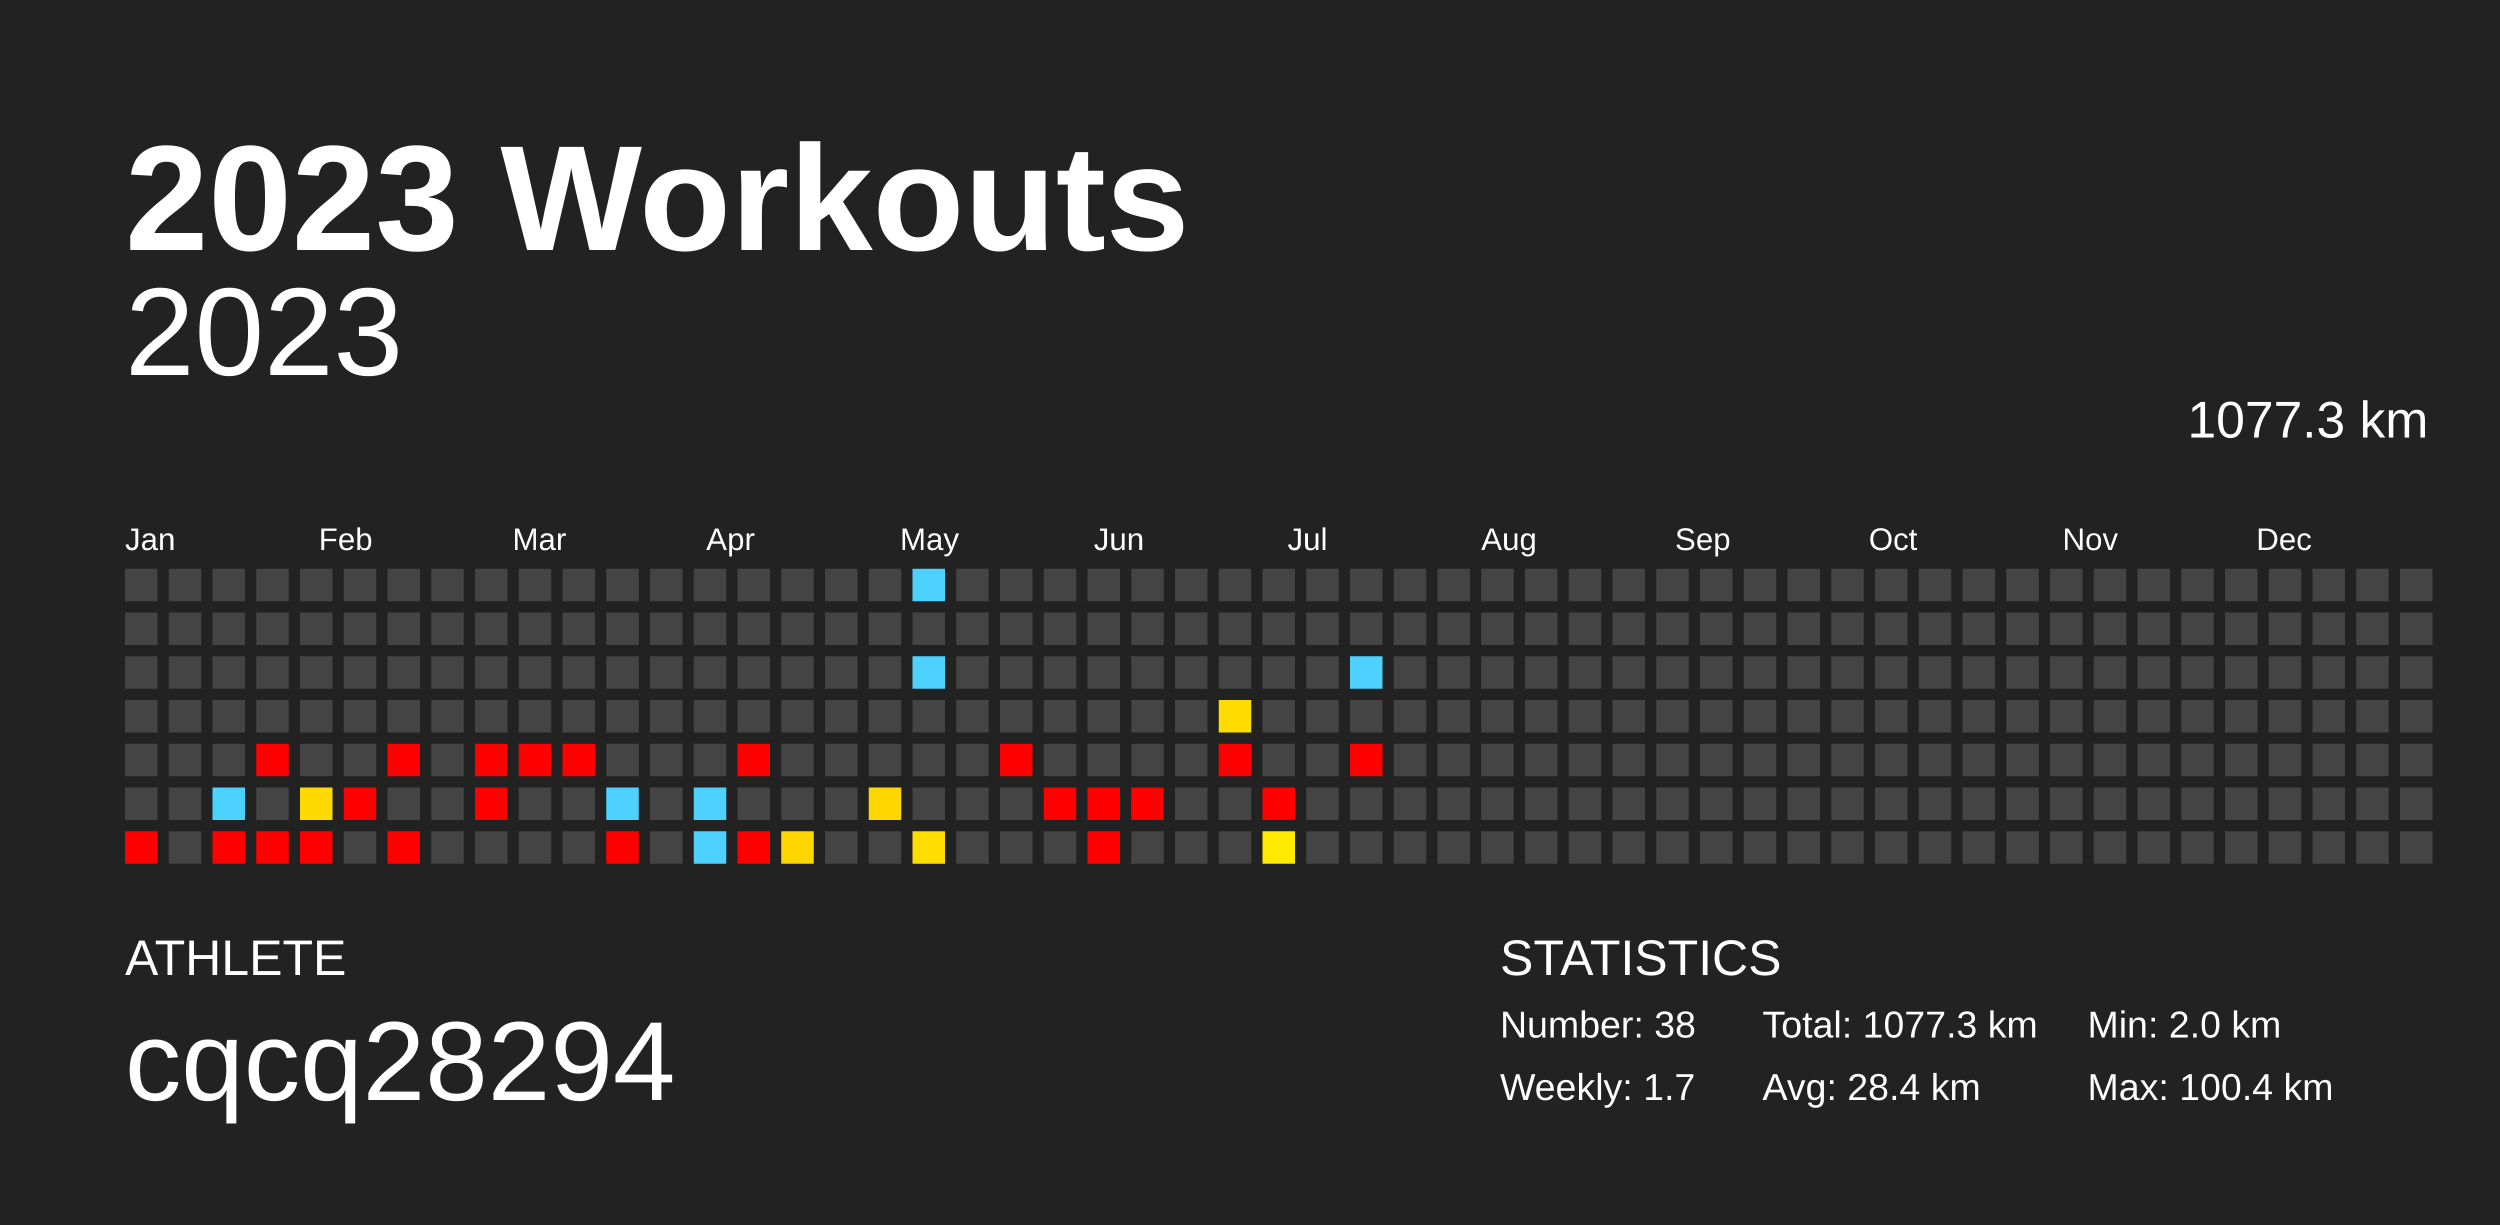
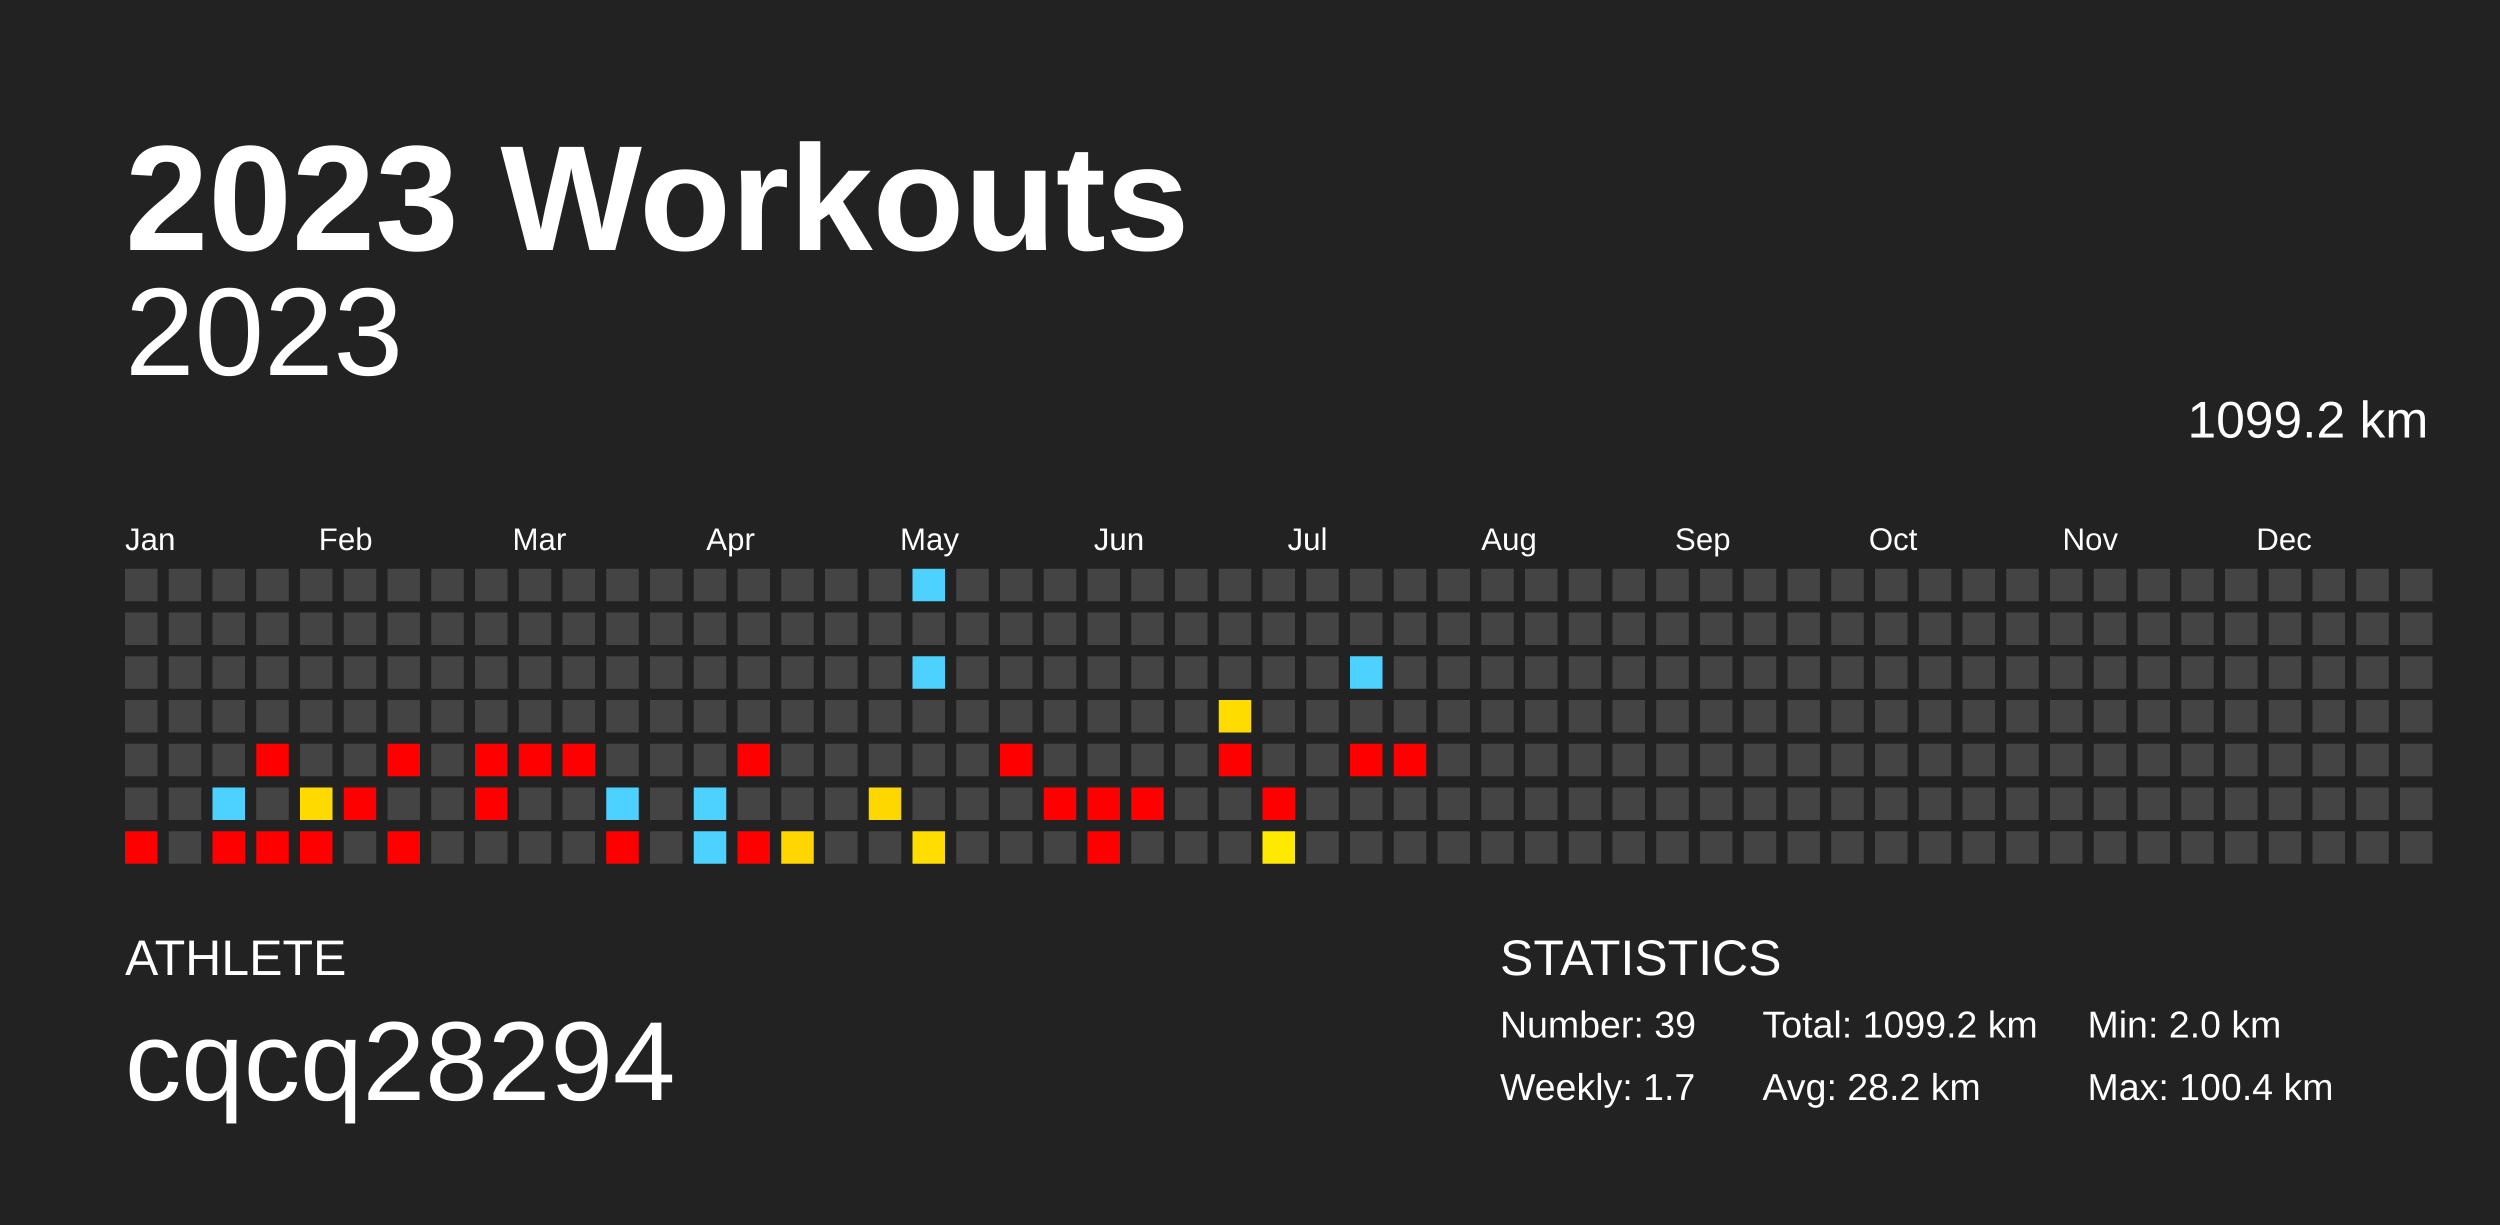
<svg xmlns="http://www.w3.org/2000/svg" baseProfile="full" height="98mm" version="1.1" viewBox="0,0,200,98" width="200mm">
  <defs />
  <rect fill="#222222" height="98" width="200" x="0" y="0" />
  <text fill="#FFFFFF" style="font-size:12px; font-family:Arial; font-weight:bold;" x="10" y="20">2023 Workouts</text>
  <text fill="#FFFFFF" style="font-size:4px; font-family:Arial" x="10" y="78">ATHLETE</text>
  <text fill="#FFFFFF" style="font-size:9px; font-family:Arial" x="10" y="88">cqcq28294</text>
  <text fill="#FFFFFF" style="font-size:4px; font-family:Arial" x="120" y="78">STATISTICS</text>
-   <text fill="#FFFFFF" style="font-size:3px; font-family:Arial" x="120" y="83">Number: 38</text>
+   <text fill="#FFFFFF" style="font-size:3px; font-family:Arial" x="120" y="83">Number: 39</text>
  <text fill="#FFFFFF" style="font-size:3px; font-family:Arial" x="120" y="88">Weekly: 1.7</text>
-   <text fill="#FFFFFF" style="font-size:3px; font-family:Arial" x="141" y="83">Total: 1077.3 km</text>
-   <text fill="#FFFFFF" style="font-size:3px; font-family:Arial" x="141" y="88">Avg: 28.4 km</text>
+   <text fill="#FFFFFF" style="font-size:3px; font-family:Arial" x="141" y="83">Total: 1099.2 km</text>
+   <text fill="#FFFFFF" style="font-size:3px; font-family:Arial" x="141" y="88">Avg: 28.2 km</text>
  <text fill="#FFFFFF" style="font-size:3px; font-family:Arial" x="167" y="83">Min: 2.0 km</text>
  <text fill="#FFFFFF" style="font-size:3px; font-family:Arial" x="167" y="88">Max: 100.4 km</text>
  <text alignment-baseline="hanging" fill="#FFFFFF" style="font-size:10.0px; font-family:Arial;" x="10" y="30">2023</text>
-   <text alignment-baseline="hanging" fill="#FFFFFF" style="font-size:4.125px; font-family:Arial;" x="175" y="35">1077.3 km</text>
+   <text alignment-baseline="hanging" fill="#FFFFFF" style="font-size:4.125px; font-family:Arial;" x="175" y="35">1099.2 km</text>
  <text fill="#FFFFFF" style="font-size:2.5px; font-family:Arial" x="10.0" y="44">Jan</text>
  <text fill="#FFFFFF" style="font-size:2.5px; font-family:Arial" x="25.5" y="44">Feb</text>
  <text fill="#FFFFFF" style="font-size:2.5px; font-family:Arial" x="41.0" y="44">Mar</text>
  <text fill="#FFFFFF" style="font-size:2.5px; font-family:Arial" x="56.5" y="44">Apr</text>
  <text fill="#FFFFFF" style="font-size:2.5px; font-family:Arial" x="72.0" y="44">May</text>
  <text fill="#FFFFFF" style="font-size:2.5px; font-family:Arial" x="87.5" y="44">Jun</text>
  <text fill="#FFFFFF" style="font-size:2.5px; font-family:Arial" x="103.0" y="44">Jul</text>
  <text fill="#FFFFFF" style="font-size:2.5px; font-family:Arial" x="118.5" y="44">Aug</text>
  <text fill="#FFFFFF" style="font-size:2.5px; font-family:Arial" x="134.0" y="44">Sep</text>
  <text fill="#FFFFFF" style="font-size:2.5px; font-family:Arial" x="149.5" y="44">Oct</text>
  <text fill="#FFFFFF" style="font-size:2.5px; font-family:Arial" x="165.0" y="44">Nov</text>
  <text fill="#FFFFFF" style="font-size:2.5px; font-family:Arial" x="180.5" y="44">Dec</text>
  <rect fill="#444444" height="2.6" width="2.6" x="10.0" y="45.5" />
  <rect fill="#444444" height="2.6" width="2.6" x="10.0" y="49.0" />
  <rect fill="#444444" height="2.6" width="2.6" x="10.0" y="52.5" />
  <rect fill="#444444" height="2.6" width="2.6" x="10.0" y="56.0" />
  <rect fill="#444444" height="2.6" width="2.6" x="10.0" y="59.5" />
  <rect fill="#444444" height="2.6" width="2.6" x="10.0" y="63.0" />
  <rect fill="red" height="2.6" width="2.6" x="10.0" y="66.5" />
  <rect fill="#444444" height="2.6" width="2.6" x="13.5" y="45.5" />
  <rect fill="#444444" height="2.6" width="2.6" x="13.5" y="49.0" />
  <rect fill="#444444" height="2.6" width="2.6" x="13.5" y="52.5" />
  <rect fill="#444444" height="2.6" width="2.6" x="13.5" y="56.0" />
  <rect fill="#444444" height="2.6" width="2.6" x="13.5" y="59.5" />
  <rect fill="#444444" height="2.6" width="2.6" x="13.5" y="63.0" />
  <rect fill="#444444" height="2.6" width="2.6" x="13.5" y="66.5" />
  <rect fill="#444444" height="2.6" width="2.6" x="17.0" y="45.5" />
  <rect fill="#444444" height="2.6" width="2.6" x="17.0" y="49.0" />
  <rect fill="#444444" height="2.6" width="2.6" x="17.0" y="52.5" />
  <rect fill="#444444" height="2.6" width="2.6" x="17.0" y="56.0" />
  <rect fill="#444444" height="2.6" width="2.6" x="17.0" y="59.5" />
  <rect fill="#4dd2ff" height="2.6" width="2.6" x="17.0" y="63.0" />
  <rect fill="red" height="2.6" width="2.6" x="17.0" y="66.5" />
  <rect fill="#444444" height="2.6" width="2.6" x="20.5" y="45.5" />
  <rect fill="#444444" height="2.6" width="2.6" x="20.5" y="49.0" />
  <rect fill="#444444" height="2.6" width="2.6" x="20.5" y="52.5" />
  <rect fill="#444444" height="2.6" width="2.6" x="20.5" y="56.0" />
  <rect fill="red" height="2.6" width="2.6" x="20.5" y="59.5" />
  <rect fill="#444444" height="2.6" width="2.6" x="20.5" y="63.0" />
  <rect fill="red" height="2.6" width="2.6" x="20.5" y="66.5" />
  <rect fill="#444444" height="2.6" width="2.6" x="24.0" y="45.5" />
  <rect fill="#444444" height="2.6" width="2.6" x="24.0" y="49.0" />
  <rect fill="#444444" height="2.6" width="2.6" x="24.0" y="52.5" />
  <rect fill="#444444" height="2.6" width="2.6" x="24.0" y="56.0" />
  <rect fill="#444444" height="2.6" width="2.6" x="24.0" y="59.5" />
  <rect fill="#ffda00" height="2.6" width="2.6" x="24.0" y="63.0" />
  <rect fill="red" height="2.6" width="2.6" x="24.0" y="66.5" />
  <rect fill="#444444" height="2.6" width="2.6" x="27.5" y="45.5" />
  <rect fill="#444444" height="2.6" width="2.6" x="27.5" y="49.0" />
  <rect fill="#444444" height="2.6" width="2.6" x="27.5" y="52.5" />
  <rect fill="#444444" height="2.6" width="2.6" x="27.5" y="56.0" />
  <rect fill="#444444" height="2.6" width="2.6" x="27.5" y="59.5" />
  <rect fill="red" height="2.6" width="2.6" x="27.5" y="63.0" />
  <rect fill="#444444" height="2.6" width="2.6" x="27.5" y="66.5" />
  <rect fill="#444444" height="2.6" width="2.6" x="31.0" y="45.5" />
  <rect fill="#444444" height="2.6" width="2.6" x="31.0" y="49.0" />
  <rect fill="#444444" height="2.6" width="2.6" x="31.0" y="52.5" />
  <rect fill="#444444" height="2.6" width="2.6" x="31.0" y="56.0" />
  <rect fill="red" height="2.6" width="2.6" x="31.0" y="59.5" />
  <rect fill="#444444" height="2.6" width="2.6" x="31.0" y="63.0" />
  <rect fill="red" height="2.6" width="2.6" x="31.0" y="66.5" />
  <rect fill="#444444" height="2.6" width="2.6" x="34.5" y="45.5" />
  <rect fill="#444444" height="2.6" width="2.6" x="34.5" y="49.0" />
  <rect fill="#444444" height="2.6" width="2.6" x="34.5" y="52.5" />
  <rect fill="#444444" height="2.6" width="2.6" x="34.5" y="56.0" />
  <rect fill="#444444" height="2.6" width="2.6" x="34.5" y="59.5" />
  <rect fill="#444444" height="2.6" width="2.6" x="34.5" y="63.0" />
  <rect fill="#444444" height="2.6" width="2.6" x="34.5" y="66.5" />
  <rect fill="#444444" height="2.6" width="2.6" x="38.0" y="45.5" />
  <rect fill="#444444" height="2.6" width="2.6" x="38.0" y="49.0" />
  <rect fill="#444444" height="2.6" width="2.6" x="38.0" y="52.5" />
  <rect fill="#444444" height="2.6" width="2.6" x="38.0" y="56.0" />
  <rect fill="red" height="2.6" width="2.6" x="38.0" y="59.5" />
  <rect fill="red" height="2.6" width="2.6" x="38.0" y="63.0" />
  <rect fill="#444444" height="2.6" width="2.6" x="38.0" y="66.5" />
  <rect fill="#444444" height="2.6" width="2.6" x="41.5" y="45.5" />
  <rect fill="#444444" height="2.6" width="2.6" x="41.5" y="49.0" />
  <rect fill="#444444" height="2.6" width="2.6" x="41.5" y="52.5" />
  <rect fill="#444444" height="2.6" width="2.6" x="41.5" y="56.0" />
  <rect fill="red" height="2.6" width="2.6" x="41.5" y="59.5" />
  <rect fill="#444444" height="2.6" width="2.6" x="41.5" y="63.0" />
  <rect fill="#444444" height="2.6" width="2.6" x="41.5" y="66.5" />
  <rect fill="#444444" height="2.6" width="2.6" x="45.0" y="45.5" />
  <rect fill="#444444" height="2.6" width="2.6" x="45.0" y="49.0" />
  <rect fill="#444444" height="2.6" width="2.6" x="45.0" y="52.5" />
  <rect fill="#444444" height="2.6" width="2.6" x="45.0" y="56.0" />
  <rect fill="red" height="2.6" width="2.6" x="45.0" y="59.5" />
  <rect fill="#444444" height="2.6" width="2.6" x="45.0" y="63.0" />
  <rect fill="#444444" height="2.6" width="2.6" x="45.0" y="66.5" />
  <rect fill="#444444" height="2.6" width="2.6" x="48.5" y="45.5" />
  <rect fill="#444444" height="2.6" width="2.6" x="48.5" y="49.0" />
  <rect fill="#444444" height="2.6" width="2.6" x="48.5" y="52.5" />
  <rect fill="#444444" height="2.6" width="2.6" x="48.5" y="56.0" />
  <rect fill="#444444" height="2.6" width="2.6" x="48.5" y="59.5" />
  <rect fill="#4dd2ff" height="2.6" width="2.6" x="48.5" y="63.0" />
  <rect fill="red" height="2.6" width="2.6" x="48.5" y="66.5" />
  <rect fill="#444444" height="2.6" width="2.6" x="52.0" y="45.5" />
  <rect fill="#444444" height="2.6" width="2.6" x="52.0" y="49.0" />
  <rect fill="#444444" height="2.6" width="2.6" x="52.0" y="52.5" />
  <rect fill="#444444" height="2.6" width="2.6" x="52.0" y="56.0" />
  <rect fill="#444444" height="2.6" width="2.6" x="52.0" y="59.5" />
  <rect fill="#444444" height="2.6" width="2.6" x="52.0" y="63.0" />
  <rect fill="#444444" height="2.6" width="2.6" x="52.0" y="66.5" />
  <rect fill="#444444" height="2.6" width="2.6" x="55.5" y="45.5" />
  <rect fill="#444444" height="2.6" width="2.6" x="55.5" y="49.0" />
  <rect fill="#444444" height="2.6" width="2.6" x="55.5" y="52.5" />
  <rect fill="#444444" height="2.6" width="2.6" x="55.5" y="56.0" />
  <rect fill="#444444" height="2.6" width="2.6" x="55.5" y="59.5" />
  <rect fill="#4dd2ff" height="2.6" width="2.6" x="55.5" y="63.0" />
  <rect fill="#4dd2ff" height="2.6" width="2.6" x="55.5" y="66.5" />
  <rect fill="#444444" height="2.6" width="2.6" x="59.0" y="45.5" />
  <rect fill="#444444" height="2.6" width="2.6" x="59.0" y="49.0" />
  <rect fill="#444444" height="2.6" width="2.6" x="59.0" y="52.5" />
  <rect fill="#444444" height="2.6" width="2.6" x="59.0" y="56.0" />
  <rect fill="red" height="2.6" width="2.6" x="59.0" y="59.5" />
  <rect fill="#444444" height="2.6" width="2.6" x="59.0" y="63.0" />
  <rect fill="red" height="2.6" width="2.6" x="59.0" y="66.5" />
  <rect fill="#444444" height="2.6" width="2.6" x="62.5" y="45.5" />
  <rect fill="#444444" height="2.6" width="2.6" x="62.5" y="49.0" />
  <rect fill="#444444" height="2.6" width="2.6" x="62.5" y="52.5" />
  <rect fill="#444444" height="2.6" width="2.6" x="62.5" y="56.0" />
  <rect fill="#444444" height="2.6" width="2.6" x="62.5" y="59.5" />
  <rect fill="#444444" height="2.6" width="2.6" x="62.5" y="63.0" />
  <rect fill="#ffd600" height="2.6" width="2.6" x="62.5" y="66.5" />
  <rect fill="#444444" height="2.6" width="2.6" x="66.0" y="45.5" />
  <rect fill="#444444" height="2.6" width="2.6" x="66.0" y="49.0" />
  <rect fill="#444444" height="2.6" width="2.6" x="66.0" y="52.5" />
  <rect fill="#444444" height="2.6" width="2.6" x="66.0" y="56.0" />
  <rect fill="#444444" height="2.6" width="2.6" x="66.0" y="59.5" />
  <rect fill="#444444" height="2.6" width="2.6" x="66.0" y="63.0" />
  <rect fill="#444444" height="2.6" width="2.6" x="66.0" y="66.5" />
  <rect fill="#444444" height="2.6" width="2.6" x="69.5" y="45.5" />
  <rect fill="#444444" height="2.6" width="2.6" x="69.5" y="49.0" />
  <rect fill="#444444" height="2.6" width="2.6" x="69.5" y="52.5" />
  <rect fill="#444444" height="2.6" width="2.6" x="69.5" y="56.0" />
  <rect fill="#444444" height="2.6" width="2.6" x="69.5" y="59.5" />
  <rect fill="#ffd700" height="2.6" width="2.6" x="69.5" y="63.0" />
  <rect fill="#444444" height="2.6" width="2.6" x="69.5" y="66.5" />
  <rect fill="#4dd2ff" height="2.6" width="2.6" x="73.0" y="45.5" />
  <rect fill="#444444" height="2.6" width="2.6" x="73.0" y="49.0" />
  <rect fill="#4dd2ff" height="2.6" width="2.6" x="73.0" y="52.5" />
  <rect fill="#444444" height="2.6" width="2.6" x="73.0" y="56.0" />
  <rect fill="#444444" height="2.6" width="2.6" x="73.0" y="59.5" />
  <rect fill="#444444" height="2.6" width="2.6" x="73.0" y="63.0" />
  <rect fill="#ffdd00" height="2.6" width="2.6" x="73.0" y="66.5" />
  <rect fill="#444444" height="2.6" width="2.6" x="76.5" y="45.5" />
  <rect fill="#444444" height="2.6" width="2.6" x="76.5" y="49.0" />
  <rect fill="#444444" height="2.6" width="2.6" x="76.5" y="52.5" />
  <rect fill="#444444" height="2.6" width="2.6" x="76.5" y="56.0" />
  <rect fill="#444444" height="2.6" width="2.6" x="76.5" y="59.5" />
  <rect fill="#444444" height="2.6" width="2.6" x="76.5" y="63.0" />
  <rect fill="#444444" height="2.6" width="2.6" x="76.5" y="66.5" />
  <rect fill="#444444" height="2.6" width="2.6" x="80.0" y="45.5" />
  <rect fill="#444444" height="2.6" width="2.6" x="80.0" y="49.0" />
  <rect fill="#444444" height="2.6" width="2.6" x="80.0" y="52.5" />
  <rect fill="#444444" height="2.6" width="2.6" x="80.0" y="56.0" />
  <rect fill="red" height="2.6" width="2.6" x="80.0" y="59.5" />
  <rect fill="#444444" height="2.6" width="2.6" x="80.0" y="63.0" />
  <rect fill="#444444" height="2.6" width="2.6" x="80.0" y="66.5" />
  <rect fill="#444444" height="2.6" width="2.6" x="83.5" y="45.5" />
  <rect fill="#444444" height="2.6" width="2.6" x="83.5" y="49.0" />
  <rect fill="#444444" height="2.6" width="2.6" x="83.5" y="52.5" />
  <rect fill="#444444" height="2.6" width="2.6" x="83.5" y="56.0" />
  <rect fill="#444444" height="2.6" width="2.6" x="83.5" y="59.5" />
  <rect fill="red" height="2.6" width="2.6" x="83.5" y="63.0" />
  <rect fill="#444444" height="2.6" width="2.6" x="83.5" y="66.5" />
  <rect fill="#444444" height="2.6" width="2.6" x="87.0" y="45.5" />
  <rect fill="#444444" height="2.6" width="2.6" x="87.0" y="49.0" />
  <rect fill="#444444" height="2.6" width="2.6" x="87.0" y="52.5" />
  <rect fill="#444444" height="2.6" width="2.6" x="87.0" y="56.0" />
  <rect fill="#444444" height="2.6" width="2.6" x="87.0" y="59.5" />
  <rect fill="red" height="2.6" width="2.6" x="87.0" y="63.0" />
  <rect fill="red" height="2.6" width="2.6" x="87.0" y="66.5" />
  <rect fill="#444444" height="2.6" width="2.6" x="90.5" y="45.5" />
  <rect fill="#444444" height="2.6" width="2.6" x="90.5" y="49.0" />
  <rect fill="#444444" height="2.6" width="2.6" x="90.5" y="52.5" />
  <rect fill="#444444" height="2.6" width="2.6" x="90.5" y="56.0" />
  <rect fill="#444444" height="2.6" width="2.6" x="90.5" y="59.5" />
  <rect fill="red" height="2.6" width="2.6" x="90.5" y="63.0" />
  <rect fill="#444444" height="2.6" width="2.6" x="90.5" y="66.5" />
  <rect fill="#444444" height="2.6" width="2.6" x="94.0" y="45.5" />
  <rect fill="#444444" height="2.6" width="2.6" x="94.0" y="49.0" />
  <rect fill="#444444" height="2.6" width="2.6" x="94.0" y="52.5" />
  <rect fill="#444444" height="2.6" width="2.6" x="94.0" y="56.0" />
  <rect fill="#444444" height="2.6" width="2.6" x="94.0" y="59.5" />
  <rect fill="#444444" height="2.6" width="2.6" x="94.0" y="63.0" />
  <rect fill="#444444" height="2.6" width="2.6" x="94.0" y="66.5" />
  <rect fill="#444444" height="2.6" width="2.6" x="97.5" y="45.5" />
  <rect fill="#444444" height="2.6" width="2.6" x="97.5" y="49.0" />
  <rect fill="#444444" height="2.6" width="2.6" x="97.5" y="52.5" />
  <rect fill="#ffdc00" height="2.6" width="2.6" x="97.5" y="56.0" />
  <rect fill="red" height="2.6" width="2.6" x="97.5" y="59.5" />
  <rect fill="#444444" height="2.6" width="2.6" x="97.5" y="63.0" />
  <rect fill="#444444" height="2.6" width="2.6" x="97.5" y="66.5" />
  <rect fill="#444444" height="2.6" width="2.6" x="101.0" y="45.5" />
  <rect fill="#444444" height="2.6" width="2.6" x="101.0" y="49.0" />
  <rect fill="#444444" height="2.6" width="2.6" x="101.0" y="52.5" />
  <rect fill="#444444" height="2.6" width="2.6" x="101.0" y="56.0" />
  <rect fill="#444444" height="2.6" width="2.6" x="101.0" y="59.5" />
  <rect fill="red" height="2.6" width="2.6" x="101.0" y="63.0" />
  <rect fill="#ffe900" height="2.6" width="2.6" x="101.0" y="66.5" />
  <rect fill="#444444" height="2.6" width="2.6" x="104.5" y="45.5" />
  <rect fill="#444444" height="2.6" width="2.6" x="104.5" y="49.0" />
  <rect fill="#444444" height="2.6" width="2.6" x="104.5" y="52.5" />
  <rect fill="#444444" height="2.6" width="2.6" x="104.5" y="56.0" />
  <rect fill="#444444" height="2.6" width="2.6" x="104.5" y="59.5" />
  <rect fill="#444444" height="2.6" width="2.6" x="104.5" y="63.0" />
  <rect fill="#444444" height="2.6" width="2.6" x="104.5" y="66.5" />
  <rect fill="#444444" height="2.6" width="2.6" x="108.0" y="45.5" />
  <rect fill="#444444" height="2.6" width="2.6" x="108.0" y="49.0" />
  <rect fill="#4dd2ff" height="2.6" width="2.6" x="108.0" y="52.5" />
  <rect fill="#444444" height="2.6" width="2.6" x="108.0" y="56.0" />
  <rect fill="red" height="2.6" width="2.6" x="108.0" y="59.5" />
  <rect fill="#444444" height="2.6" width="2.6" x="108.0" y="63.0" />
  <rect fill="#444444" height="2.6" width="2.6" x="108.0" y="66.5" />
  <rect fill="#444444" height="2.6" width="2.6" x="111.5" y="45.5" />
  <rect fill="#444444" height="2.6" width="2.6" x="111.5" y="49.0" />
  <rect fill="#444444" height="2.6" width="2.6" x="111.5" y="52.5" />
  <rect fill="#444444" height="2.6" width="2.6" x="111.5" y="56.0" />
-   <rect fill="#444444" height="2.6" width="2.6" x="111.5" y="59.5" />
+   <rect fill="red" height="2.6" width="2.6" x="111.5" y="59.5" />
  <rect fill="#444444" height="2.6" width="2.6" x="111.5" y="63.0" />
  <rect fill="#444444" height="2.6" width="2.6" x="111.5" y="66.5" />
  <rect fill="#444444" height="2.6" width="2.6" x="115.0" y="45.5" />
  <rect fill="#444444" height="2.6" width="2.6" x="115.0" y="49.0" />
  <rect fill="#444444" height="2.6" width="2.6" x="115.0" y="52.5" />
  <rect fill="#444444" height="2.6" width="2.6" x="115.0" y="56.0" />
  <rect fill="#444444" height="2.6" width="2.6" x="115.0" y="59.5" />
  <rect fill="#444444" height="2.6" width="2.6" x="115.0" y="63.0" />
  <rect fill="#444444" height="2.6" width="2.6" x="115.0" y="66.5" />
  <rect fill="#444444" height="2.6" width="2.6" x="118.5" y="45.5" />
  <rect fill="#444444" height="2.6" width="2.6" x="118.5" y="49.0" />
  <rect fill="#444444" height="2.6" width="2.6" x="118.5" y="52.5" />
  <rect fill="#444444" height="2.6" width="2.6" x="118.5" y="56.0" />
  <rect fill="#444444" height="2.6" width="2.6" x="118.5" y="59.5" />
  <rect fill="#444444" height="2.6" width="2.6" x="118.5" y="63.0" />
  <rect fill="#444444" height="2.6" width="2.6" x="118.5" y="66.5" />
  <rect fill="#444444" height="2.6" width="2.6" x="122.0" y="45.5" />
  <rect fill="#444444" height="2.6" width="2.6" x="122.0" y="49.0" />
  <rect fill="#444444" height="2.6" width="2.6" x="122.0" y="52.5" />
  <rect fill="#444444" height="2.6" width="2.6" x="122.0" y="56.0" />
  <rect fill="#444444" height="2.6" width="2.6" x="122.0" y="59.5" />
  <rect fill="#444444" height="2.6" width="2.6" x="122.0" y="63.0" />
  <rect fill="#444444" height="2.6" width="2.6" x="122.0" y="66.5" />
  <rect fill="#444444" height="2.6" width="2.6" x="125.5" y="45.5" />
  <rect fill="#444444" height="2.6" width="2.6" x="125.5" y="49.0" />
  <rect fill="#444444" height="2.6" width="2.6" x="125.5" y="52.5" />
  <rect fill="#444444" height="2.6" width="2.6" x="125.5" y="56.0" />
  <rect fill="#444444" height="2.6" width="2.6" x="125.5" y="59.5" />
  <rect fill="#444444" height="2.6" width="2.6" x="125.5" y="63.0" />
  <rect fill="#444444" height="2.6" width="2.6" x="125.5" y="66.5" />
  <rect fill="#444444" height="2.6" width="2.6" x="129.0" y="45.5" />
  <rect fill="#444444" height="2.6" width="2.6" x="129.0" y="49.0" />
  <rect fill="#444444" height="2.6" width="2.6" x="129.0" y="52.5" />
  <rect fill="#444444" height="2.6" width="2.6" x="129.0" y="56.0" />
  <rect fill="#444444" height="2.6" width="2.6" x="129.0" y="59.5" />
  <rect fill="#444444" height="2.6" width="2.6" x="129.0" y="63.0" />
  <rect fill="#444444" height="2.6" width="2.6" x="129.0" y="66.5" />
  <rect fill="#444444" height="2.6" width="2.6" x="132.5" y="45.5" />
  <rect fill="#444444" height="2.6" width="2.6" x="132.5" y="49.0" />
  <rect fill="#444444" height="2.6" width="2.6" x="132.5" y="52.5" />
  <rect fill="#444444" height="2.6" width="2.6" x="132.5" y="56.0" />
  <rect fill="#444444" height="2.6" width="2.6" x="132.5" y="59.5" />
  <rect fill="#444444" height="2.6" width="2.6" x="132.5" y="63.0" />
  <rect fill="#444444" height="2.6" width="2.6" x="132.5" y="66.5" />
  <rect fill="#444444" height="2.6" width="2.6" x="136.0" y="45.5" />
  <rect fill="#444444" height="2.6" width="2.6" x="136.0" y="49.0" />
  <rect fill="#444444" height="2.6" width="2.6" x="136.0" y="52.5" />
  <rect fill="#444444" height="2.6" width="2.6" x="136.0" y="56.0" />
  <rect fill="#444444" height="2.6" width="2.6" x="136.0" y="59.5" />
  <rect fill="#444444" height="2.6" width="2.6" x="136.0" y="63.0" />
  <rect fill="#444444" height="2.6" width="2.6" x="136.0" y="66.5" />
  <rect fill="#444444" height="2.6" width="2.6" x="139.5" y="45.5" />
  <rect fill="#444444" height="2.6" width="2.6" x="139.5" y="49.0" />
  <rect fill="#444444" height="2.6" width="2.6" x="139.5" y="52.5" />
  <rect fill="#444444" height="2.6" width="2.6" x="139.5" y="56.0" />
  <rect fill="#444444" height="2.6" width="2.6" x="139.5" y="59.5" />
  <rect fill="#444444" height="2.6" width="2.6" x="139.5" y="63.0" />
  <rect fill="#444444" height="2.6" width="2.6" x="139.5" y="66.5" />
  <rect fill="#444444" height="2.6" width="2.6" x="143.0" y="45.5" />
  <rect fill="#444444" height="2.6" width="2.6" x="143.0" y="49.0" />
  <rect fill="#444444" height="2.6" width="2.6" x="143.0" y="52.5" />
  <rect fill="#444444" height="2.6" width="2.6" x="143.0" y="56.0" />
  <rect fill="#444444" height="2.6" width="2.6" x="143.0" y="59.5" />
  <rect fill="#444444" height="2.6" width="2.6" x="143.0" y="63.0" />
  <rect fill="#444444" height="2.6" width="2.6" x="143.0" y="66.5" />
  <rect fill="#444444" height="2.6" width="2.6" x="146.5" y="45.5" />
  <rect fill="#444444" height="2.6" width="2.6" x="146.5" y="49.0" />
  <rect fill="#444444" height="2.6" width="2.6" x="146.5" y="52.5" />
  <rect fill="#444444" height="2.6" width="2.6" x="146.5" y="56.0" />
  <rect fill="#444444" height="2.6" width="2.6" x="146.5" y="59.5" />
  <rect fill="#444444" height="2.6" width="2.6" x="146.5" y="63.0" />
  <rect fill="#444444" height="2.6" width="2.6" x="146.5" y="66.5" />
  <rect fill="#444444" height="2.6" width="2.6" x="150.0" y="45.5" />
  <rect fill="#444444" height="2.6" width="2.6" x="150.0" y="49.0" />
  <rect fill="#444444" height="2.6" width="2.6" x="150.0" y="52.5" />
  <rect fill="#444444" height="2.6" width="2.6" x="150.0" y="56.0" />
  <rect fill="#444444" height="2.6" width="2.6" x="150.0" y="59.5" />
  <rect fill="#444444" height="2.6" width="2.6" x="150.0" y="63.0" />
  <rect fill="#444444" height="2.6" width="2.6" x="150.0" y="66.5" />
  <rect fill="#444444" height="2.6" width="2.6" x="153.5" y="45.5" />
  <rect fill="#444444" height="2.6" width="2.6" x="153.5" y="49.0" />
  <rect fill="#444444" height="2.6" width="2.6" x="153.5" y="52.5" />
  <rect fill="#444444" height="2.6" width="2.6" x="153.5" y="56.0" />
  <rect fill="#444444" height="2.6" width="2.6" x="153.5" y="59.5" />
  <rect fill="#444444" height="2.6" width="2.6" x="153.5" y="63.0" />
  <rect fill="#444444" height="2.6" width="2.6" x="153.5" y="66.5" />
  <rect fill="#444444" height="2.6" width="2.6" x="157.0" y="45.5" />
  <rect fill="#444444" height="2.6" width="2.6" x="157.0" y="49.0" />
  <rect fill="#444444" height="2.6" width="2.6" x="157.0" y="52.5" />
  <rect fill="#444444" height="2.6" width="2.6" x="157.0" y="56.0" />
  <rect fill="#444444" height="2.6" width="2.6" x="157.0" y="59.5" />
  <rect fill="#444444" height="2.6" width="2.6" x="157.0" y="63.0" />
  <rect fill="#444444" height="2.6" width="2.6" x="157.0" y="66.5" />
  <rect fill="#444444" height="2.6" width="2.6" x="160.5" y="45.5" />
  <rect fill="#444444" height="2.6" width="2.6" x="160.5" y="49.0" />
  <rect fill="#444444" height="2.6" width="2.6" x="160.5" y="52.5" />
  <rect fill="#444444" height="2.6" width="2.6" x="160.5" y="56.0" />
  <rect fill="#444444" height="2.6" width="2.6" x="160.5" y="59.5" />
  <rect fill="#444444" height="2.6" width="2.6" x="160.5" y="63.0" />
  <rect fill="#444444" height="2.6" width="2.6" x="160.5" y="66.5" />
  <rect fill="#444444" height="2.6" width="2.6" x="164.0" y="45.5" />
  <rect fill="#444444" height="2.6" width="2.6" x="164.0" y="49.0" />
  <rect fill="#444444" height="2.6" width="2.6" x="164.0" y="52.5" />
  <rect fill="#444444" height="2.6" width="2.6" x="164.0" y="56.0" />
  <rect fill="#444444" height="2.6" width="2.6" x="164.0" y="59.5" />
  <rect fill="#444444" height="2.6" width="2.6" x="164.0" y="63.0" />
  <rect fill="#444444" height="2.6" width="2.6" x="164.0" y="66.5" />
  <rect fill="#444444" height="2.6" width="2.6" x="167.5" y="45.5" />
  <rect fill="#444444" height="2.6" width="2.6" x="167.5" y="49.0" />
  <rect fill="#444444" height="2.6" width="2.6" x="167.5" y="52.5" />
  <rect fill="#444444" height="2.6" width="2.6" x="167.5" y="56.0" />
  <rect fill="#444444" height="2.6" width="2.6" x="167.5" y="59.5" />
  <rect fill="#444444" height="2.6" width="2.6" x="167.5" y="63.0" />
  <rect fill="#444444" height="2.6" width="2.6" x="167.5" y="66.5" />
  <rect fill="#444444" height="2.6" width="2.6" x="171.0" y="45.5" />
  <rect fill="#444444" height="2.6" width="2.6" x="171.0" y="49.0" />
  <rect fill="#444444" height="2.6" width="2.6" x="171.0" y="52.5" />
  <rect fill="#444444" height="2.6" width="2.6" x="171.0" y="56.0" />
  <rect fill="#444444" height="2.6" width="2.6" x="171.0" y="59.5" />
  <rect fill="#444444" height="2.6" width="2.6" x="171.0" y="63.0" />
  <rect fill="#444444" height="2.6" width="2.6" x="171.0" y="66.5" />
  <rect fill="#444444" height="2.6" width="2.6" x="174.5" y="45.5" />
  <rect fill="#444444" height="2.6" width="2.6" x="174.5" y="49.0" />
  <rect fill="#444444" height="2.6" width="2.6" x="174.5" y="52.5" />
  <rect fill="#444444" height="2.6" width="2.6" x="174.5" y="56.0" />
  <rect fill="#444444" height="2.6" width="2.6" x="174.5" y="59.5" />
  <rect fill="#444444" height="2.6" width="2.6" x="174.5" y="63.0" />
  <rect fill="#444444" height="2.6" width="2.6" x="174.5" y="66.5" />
  <rect fill="#444444" height="2.6" width="2.6" x="178.0" y="45.5" />
  <rect fill="#444444" height="2.6" width="2.6" x="178.0" y="49.0" />
  <rect fill="#444444" height="2.6" width="2.6" x="178.0" y="52.5" />
  <rect fill="#444444" height="2.6" width="2.6" x="178.0" y="56.0" />
  <rect fill="#444444" height="2.6" width="2.6" x="178.0" y="59.5" />
  <rect fill="#444444" height="2.6" width="2.6" x="178.0" y="63.0" />
  <rect fill="#444444" height="2.6" width="2.6" x="178.0" y="66.5" />
  <rect fill="#444444" height="2.6" width="2.6" x="181.5" y="45.5" />
  <rect fill="#444444" height="2.6" width="2.6" x="181.5" y="49.0" />
  <rect fill="#444444" height="2.6" width="2.6" x="181.5" y="52.5" />
  <rect fill="#444444" height="2.6" width="2.6" x="181.5" y="56.0" />
  <rect fill="#444444" height="2.6" width="2.6" x="181.5" y="59.5" />
  <rect fill="#444444" height="2.6" width="2.6" x="181.5" y="63.0" />
  <rect fill="#444444" height="2.6" width="2.6" x="181.5" y="66.5" />
  <rect fill="#444444" height="2.6" width="2.6" x="185.0" y="45.5" />
  <rect fill="#444444" height="2.6" width="2.6" x="185.0" y="49.0" />
  <rect fill="#444444" height="2.6" width="2.6" x="185.0" y="52.5" />
  <rect fill="#444444" height="2.6" width="2.6" x="185.0" y="56.0" />
  <rect fill="#444444" height="2.6" width="2.6" x="185.0" y="59.5" />
  <rect fill="#444444" height="2.6" width="2.6" x="185.0" y="63.0" />
  <rect fill="#444444" height="2.6" width="2.6" x="185.0" y="66.5" />
  <rect fill="#444444" height="2.6" width="2.6" x="188.5" y="45.5" />
  <rect fill="#444444" height="2.6" width="2.6" x="188.5" y="49.0" />
  <rect fill="#444444" height="2.6" width="2.6" x="188.5" y="52.5" />
  <rect fill="#444444" height="2.6" width="2.6" x="188.5" y="56.0" />
  <rect fill="#444444" height="2.6" width="2.6" x="188.5" y="59.5" />
  <rect fill="#444444" height="2.6" width="2.6" x="188.5" y="63.0" />
  <rect fill="#444444" height="2.6" width="2.6" x="188.5" y="66.5" />
  <rect fill="#444444" height="2.6" width="2.6" x="192.0" y="45.5" />
  <rect fill="#444444" height="2.6" width="2.6" x="192.0" y="49.0" />
  <rect fill="#444444" height="2.6" width="2.6" x="192.0" y="52.5" />
  <rect fill="#444444" height="2.6" width="2.6" x="192.0" y="56.0" />
  <rect fill="#444444" height="2.6" width="2.6" x="192.0" y="59.5" />
  <rect fill="#444444" height="2.6" width="2.6" x="192.0" y="63.0" />
  <rect fill="#444444" height="2.6" width="2.6" x="192.0" y="66.5" />
</svg>
